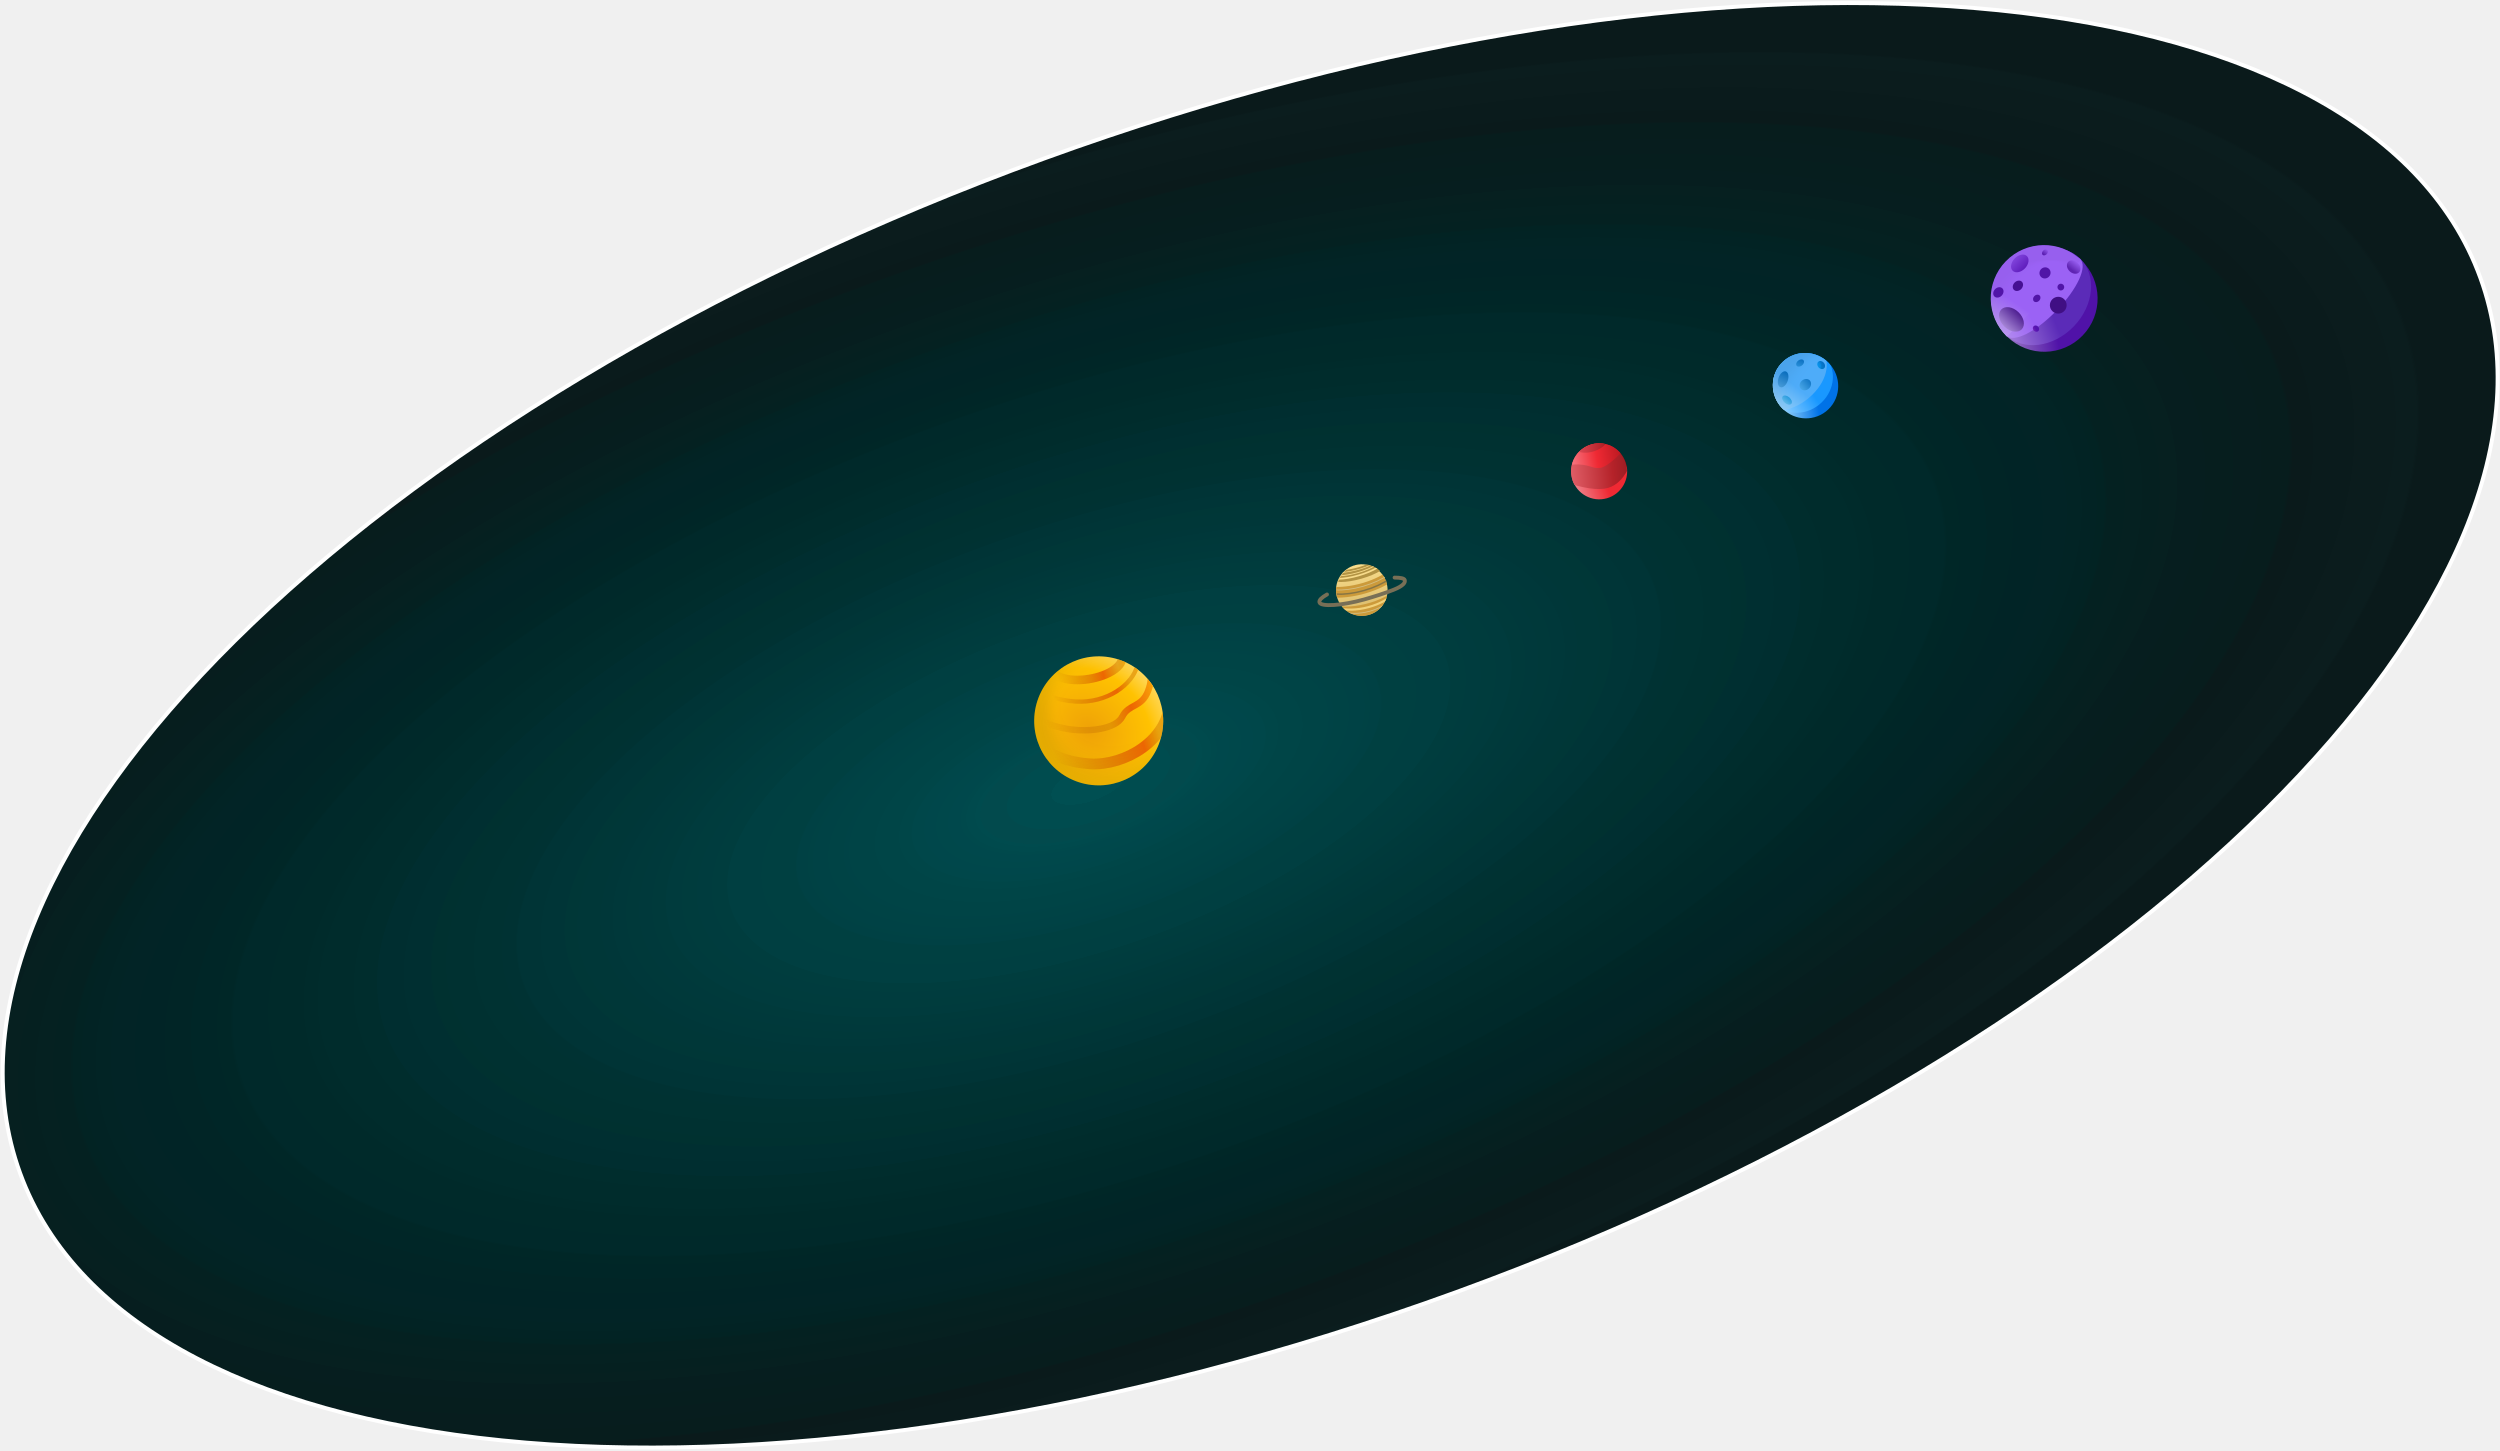
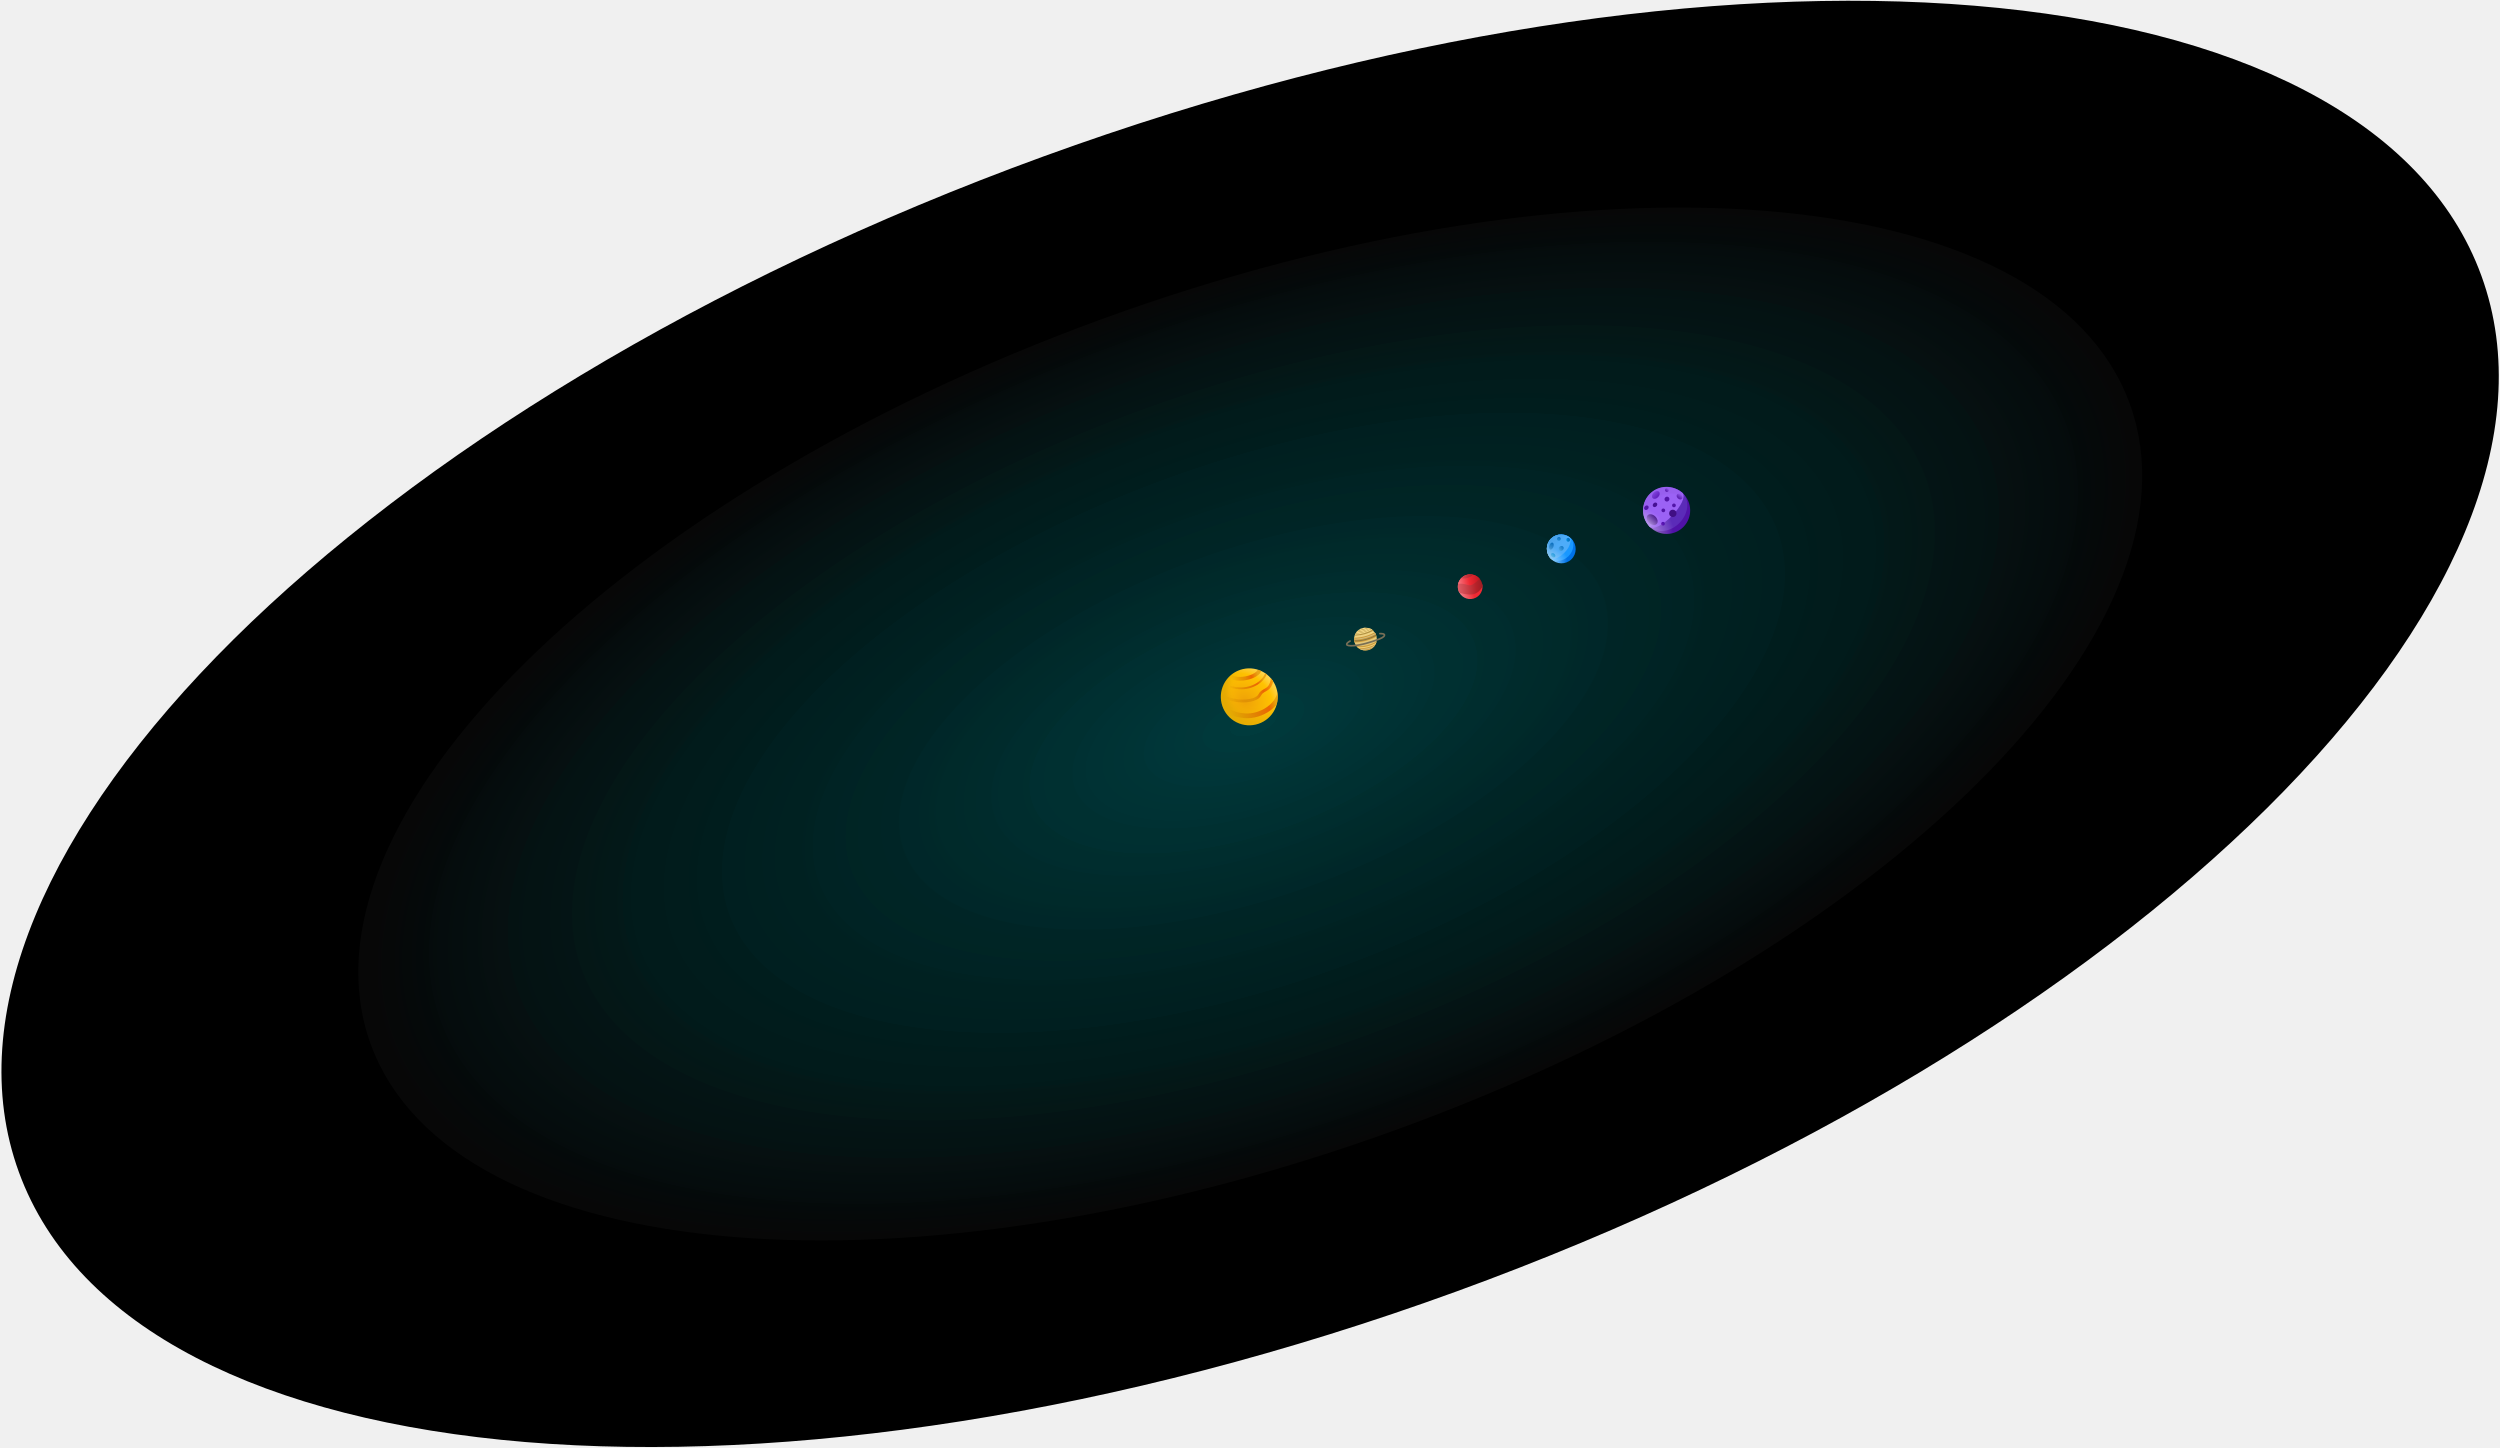
- <svg xmlns="http://www.w3.org/2000/svg" xmlns:xlink="http://www.w3.org/1999/xlink" width="1884" height="1093">
+ <svg xmlns="http://www.w3.org/2000/svg" xmlns:xlink="http://www.w3.org/1999/xlink" width="1328px" height="769px" viewBox="0 0 1328 769" version="1.1">
  <defs>
-     <radialGradient cx="43.525%" cy="50%" fx="43.525%" fy="50%" r="53.684%" gradientTransform="matrix(-.00492 .99994 -1.05531 -.02449 .965 .077)" id="a">
+     <radialGradient cx="50.185%" cy="50%" fx="50.185%" fy="50%" r="50%" gradientTransform="translate(0.501846,0.5),scale(0.46072,1),rotate(90),scale(1,2.180813),translate(-0.501846,-0.5)" id="radialGradient-1">
      <stop stop-color="#004F52" offset="0%" />
      <stop stop-color="#004F52" offset="2.597%" />
      <stop stop-color="#004C4F" offset="2.61%" />
      <stop stop-color="#004C4F" offset="5.675%" />
      <stop stop-color="#024A4D" offset="5.746%" />
-       <stop stop-color="#024A4D" offset="7.538%" />
-       <stop stop-color="#004B4E" offset="7.583%" />
      <stop stop-color="#00494C" offset="8.858%" />
      <stop stop-color="#00484C" offset="8.975%" />
      <stop stop-color="#00474A" offset="12.286%" />
      <stop stop-color="#004648" offset="12.378%" />
      <stop stop-color="#004446" offset="15.75%" />
      <stop stop-color="#004446" offset="16.003%" />
      <stop stop-color="#004144" offset="20.31%" />
      <stop stop-color="#004041" offset="20.46%" />
      <stop stop-color="#003F41" offset="25.17%" />
      <stop stop-color="#003D3E" offset="25.23%" />
      <stop stop-color="#003B3D" offset="29.428%" />
      <stop stop-color="#003A3B" offset="29.525%" />
-       <stop stop-color="#00383A" offset="33.148%" />
-       <stop stop-color="#003739" offset="33.225%" />
      <stop stop-color="#003737" offset="36.477%" />
      <stop stop-color="#003537" offset="36.576%" />
      <stop stop-color="#003436" offset="39.813%" />
      <stop stop-color="#003233" offset="39.941%" />
-       <stop stop-color="#003130" offset="45.765%" />
+       <stop stop-color="#003130" offset="45.868%" />
      <stop stop-color="#002F31" offset="45.915%" />
      <stop stop-color="#002E30" offset="49.576%" />
      <stop stop-color="#002D2D" offset="49.636%" />
-       <stop stop-color="#002C2C" offset="52.827%" />
-       <stop stop-color="#002B2B" offset="54.667%" />
-       <stop stop-color="#002A2A" offset="54.767%" />
-       <stop stop-color="#00292A" offset="59.613%" />
+       <stop stop-color="#00292A" offset="59.774%" />
      <stop stop-color="#002727" offset="59.845%" />
-       <stop stop-color="#012426" offset="65.325%" />
-       <stop stop-color="#022426" offset="67.659%" />
-       <stop stop-color="#022323" offset="70.771%" />
+       <stop stop-color="#022323" offset="70.989%" />
      <stop stop-color="#042121" offset="71.006%" />
-       <stop stop-color="#062020" offset="75.861%" />
-       <stop stop-color="#061E1F" offset="75.893%" />
-       <stop stop-color="#071D1D" offset="83.668%" />
-       <stop stop-color="#0A1A1B" offset="83.923%" />
-       <stop stop-color="#0B1D1E" offset="92.534%" />
-       <stop stop-color="#0A1A1B" offset="92.798%" />
-       <stop stop-color="#0A1A1B" offset="100%" />
+       <stop stop-color="#051E1D" offset="76.629%" />
+       <stop stop-color="#051B1C" offset="76.746%" />
+       <stop stop-color="#051818" offset="83.872%" />
+       <stop stop-color="#081617" offset="83.923%" />
+       <stop stop-color="#060F10" offset="92.737%" />
+       <stop stop-color="#050D0E" offset="92.798%" />
+       <stop stop-color="#0A0909" offset="100%" />
    </radialGradient>
-     <linearGradient x1="97.57%" y1="-10.3%" x2="68.128%" y2="185.11%" id="c">
+     <linearGradient x1="97.57%" y1="-10.3%" x2="68.128%" y2="185.11%" id="linearGradient-2">
      <stop stop-color="#FFE493" offset="0%" />
      <stop stop-color="#BC9949" offset="100%" />
    </linearGradient>
-     <circle id="b" cx="20.109" cy="19.849" r="19.44" />
-     <linearGradient x1="50%" y1="-15.543%" x2="91.324%" y2="38.152%" id="f">
+     <circle id="path-3" cx="6.536" cy="6.175" r="6.048" />
+     <linearGradient x1="18.086%" y1="50%" x2="36.004%" y2="103.632%" id="linearGradient-5">
+       <stop stop-color="#1998FF" offset="0%" />
+       <stop stop-color="#C7EFFE" offset="100%" />
+     </linearGradient>
+     <linearGradient x1="50%" y1="-15.543%" x2="91.324%" y2="38.152%" id="linearGradient-6">
      <stop stop-color="#BCEBFF" offset="0%" />
      <stop stop-color="#0072E7" offset="100%" />
    </linearGradient>
-     <ellipse id="e" cx="25.113" cy="24.717" rx="24.801" ry="24.47" />
-     <linearGradient x1="62.415%" y1="-40.304%" x2="75.019%" y2="50%" id="g">
+     <ellipse id="path-7" cx="7.813" cy="7.69" rx="7.716" ry="7.613" />
+     <linearGradient x1="62.415%" y1="-40.304%" x2="75.019%" y2="50%" id="linearGradient-9">
      <stop stop-color="#E6F8FF" offset="0%" />
      <stop stop-color="#1998FF" offset="100%" />
    </linearGradient>
-     <linearGradient x1="63.182%" y1="-13.416%" x2="57.758%" y2="44.912%" id="i">
+     <linearGradient x1="63.182%" y1="-13.416%" x2="57.758%" y2="44.912%" id="linearGradient-10">
      <stop stop-color="#C9EAF9" offset="0%" />
      <stop stop-color="#4EACF9" offset="100%" />
    </linearGradient>
-     <path d="M11.707 52.724c11.688 0 21.89-11.215 21.89-29.55C33.597 4.842 22.69-9.82 11.002-9.82-.686-9.82-9.391 5.176-9.391 23.51c0 18.335 9.41 29.214 21.098 29.214z" id="j" />
-     <filter x="-32.6%" y="-22.4%" width="165.1%" height="144.8%" filterUnits="objectBoundingBox" id="k">
-       <feGaussianBlur stdDeviation="4" in="SourceAlpha" result="shadowBlurInner1" />
-       <feOffset dx="20" dy="8" in="shadowBlurInner1" result="shadowOffsetInner1" />
-       <feComposite in="shadowOffsetInner1" in2="SourceAlpha" operator="arithmetic" k2="-1" k3="1" result="shadowInnerInner1" />
-       <feColorMatrix values="0 0 0 0 0 0 0 0 0 0 0 0 0 0 0 0 0 0 0.054 0" in="shadowInnerInner1" />
-     </filter>
-     <linearGradient x1="50%" y1="-75.768%" x2="61.614%" y2="129.077%" id="l">
+     <path d="M3.642,16.403 C7.278,16.403 10.452,12.914 10.452,7.21 C10.452,1.506 7.059,-3.055 3.423,-3.055 C-0.214,-3.055 -2.922,1.61 -2.922,7.314 C-2.922,13.018 0.006,16.403 3.642,16.403 Z" id="path-11" />
+     <filter x="-33.6%" y="-23.1%" width="167.3%" height="146.3%" filterUnits="objectBoundingBox" id="filter-12">
+       <feGaussianBlur stdDeviation="1.5" in="SourceAlpha" result="shadowBlurInner1" />
+       <feOffset dx="6" dy="3" in="shadowBlurInner1" result="shadowOffsetInner1" />
+       <feComposite in="shadowOffsetInner1" in2="SourceAlpha" operator="arithmetic" k2="-1" k3="1" result="shadowInnerInner1" />
+       <feColorMatrix values="0 0 0 0 0   0 0 0 0 0   0 0 0 0 0  0 0 0 0.054 0" type="matrix" in="shadowInnerInner1" />
+     </filter>
+     <linearGradient x1="50%" y1="-75.768%" x2="61.614%" y2="129.077%" id="linearGradient-13">
      <stop stop-color="#71C9FF" offset="0%" />
      <stop stop-color="#0369BC" offset="100%" />
    </linearGradient>
-     <linearGradient x1="97.721%" y1="0%" x2="-18.38%" y2="238.895%" id="m">
+     <linearGradient x1="97.721%" y1="0%" x2="-18.38%" y2="238.895%" id="linearGradient-14">
      <stop stop-color="#076BBD" offset="0%" />
      <stop stop-color="#53BCFB" offset="100%" />
    </linearGradient>
-     <linearGradient x1="33.241%" y1="-124.446%" x2="54.459%" y2="110.885%" id="n">
+     <linearGradient x1="33.241%" y1="-124.446%" x2="54.459%" y2="110.885%" id="linearGradient-15">
      <stop stop-color="#97D5FA" offset="0%" />
      <stop stop-color="#0167B9" offset="100%" />
    </linearGradient>
-     <linearGradient x1="-28.488%" y1="50%" x2="246.43%" y2="50%" id="o">
+     <linearGradient x1="-28.488%" y1="50%" x2="246.43%" y2="50%" id="linearGradient-16">
      <stop stop-color="#1792DC" offset="0%" />
      <stop stop-color="#B3E4F6" offset="100%" />
    </linearGradient>
-     <linearGradient x1="217.726%" y1="0%" x2="4.195%" y2="50%" id="p">
+     <linearGradient x1="217.726%" y1="0%" x2="4.195%" y2="50%" id="linearGradient-17">
      <stop stop-color="#06B2F3" offset="0%" />
      <stop stop-color="#0680E3" offset="100%" />
    </linearGradient>
-     <ellipse id="q" cx="22.117" cy="43.985" rx="2.645" ry="3.307" />
-     <filter x="-37.8%" y="-30.2%" width="175.6%" height="160.5%" filterUnits="objectBoundingBox" id="r">
-       <feGaussianBlur stdDeviation="1" in="SourceAlpha" result="shadowBlurInner1" />
-       <feOffset dx="2" dy="-2" in="shadowBlurInner1" result="shadowOffsetInner1" />
-       <feComposite in="shadowOffsetInner1" in2="SourceAlpha" operator="arithmetic" k2="-1" k3="1" result="shadowInnerInner1" />
-       <feColorMatrix values="0 0 0 0 0 0 0 0 0 0 0 0 0 0 0 0 0 0 0.134 0" in="shadowInnerInner1" />
-     </filter>
-     <ellipse id="s" cx="21.116" cy="21.118" rx="21.083" ry="21.113" />
-     <linearGradient x1="94.655%" y1="55.111%" x2="-23.961%" y2="52.671%" id="t">
+     <ellipse id="path-18" cx="6.881" cy="13.684" rx="1" ry="1.029" />
+     <filter x="-60.8%" y="-48.6%" width="221.5%" height="197.2%" filterUnits="objectBoundingBox" id="filter-19">
+       <feGaussianBlur stdDeviation="0.5" in="SourceAlpha" result="shadowBlurInner1" />
+       <feOffset dx="1" dy="-1" in="shadowBlurInner1" result="shadowOffsetInner1" />
+       <feComposite in="shadowOffsetInner1" in2="SourceAlpha" operator="arithmetic" k2="-1" k3="1" result="shadowInnerInner1" />
+       <feColorMatrix values="0 0 0 0 0   0 0 0 0 0   0 0 0 0 0  0 0 0 0.134 0" type="matrix" in="shadowInnerInner1" />
+     </filter>
+     <ellipse id="path-20" cx="6.57" cy="6.57" rx="6.559" ry="6.568" />
+     <linearGradient x1="94.655%" y1="55.111%" x2="-23.961%" y2="52.671%" id="linearGradient-22">
      <stop stop-color="#EF828C" offset="0%" />
      <stop stop-color="#EF2933" offset="42.304%" />
      <stop stop-color="#EF2933" offset="100%" />
      <stop stop-color="#EF2933" offset="100%" />
    </linearGradient>
-     <linearGradient x1="116.243%" y1="43.83%" x2="-17.06%" y2="62.481%" id="v">
+     <linearGradient x1="116.243%" y1="43.83%" x2="-17.06%" y2="62.481%" id="linearGradient-23">
      <stop stop-color="#F47B85" offset="0%" />
      <stop stop-color="#B52229" offset="47.357%" />
      <stop stop-color="#420B0E" offset="100%" />
    </linearGradient>
-     <path d="M-.976 23.088c5.02 2.639 9.048 4.635 13.917 8.14 6.975 5.02 18.093 1.293 33.353-11.182L42.047-.645 1.1-2.386C-4.893 12.119-5.585 20.61-.976 23.088z" id="w" />
-     <filter x="-15.9%" y="-22.4%" width="131.8%" height="144.7%" filterUnits="objectBoundingBox" id="x">
-       <feGaussianBlur stdDeviation="3" in="SourceAlpha" result="shadowBlurInner1" />
-       <feOffset dx="10" dy="6" in="shadowBlurInner1" result="shadowOffsetInner1" />
-       <feComposite in="shadowOffsetInner1" in2="SourceAlpha" operator="arithmetic" k2="-1" k3="1" result="shadowInnerInner1" />
-       <feColorMatrix values="0 0 0 0 0 0 0 0 0 0 0 0 0 0 0 0 0 0 0.13 0" in="shadowInnerInner1" />
-     </filter>
-     <linearGradient x1="116.243%" y1="46.142%" x2="-61.761%" y2="60.316%" id="y">
+     <path d="M-0.304,7.183 C1.258,8.004 2.511,8.625 4.026,9.715 C6.196,11.277 9.655,10.118 14.403,6.236 L13.081,-0.201 L0.342,-0.742 C-1.522,3.77 -1.738,6.412 -0.304,7.183 Z" id="path-24" />
+     <filter x="-16.0%" y="-22.5%" width="132.0%" height="144.9%" filterUnits="objectBoundingBox" id="filter-25">
+       <feGaussianBlur stdDeviation="1" in="SourceAlpha" result="shadowBlurInner1" />
+       <feOffset dx="3" dy="2" in="shadowBlurInner1" result="shadowOffsetInner1" />
+       <feComposite in="shadowOffsetInner1" in2="SourceAlpha" operator="arithmetic" k2="-1" k3="1" result="shadowInnerInner1" />
+       <feColorMatrix values="0 0 0 0 0   0 0 0 0 0   0 0 0 0 0  0 0 0 0.13 0" type="matrix" in="shadowInnerInner1" />
+     </filter>
+     <linearGradient x1="116.243%" y1="46.142%" x2="-61.761%" y2="60.316%" id="linearGradient-26">
      <stop stop-color="#F47B85" offset="0%" />
      <stop stop-color="#B52229" offset="47.357%" />
      <stop stop-color="#420B0E" offset="100%" />
    </linearGradient>
-     <linearGradient x1="95.562%" y1="45.815%" x2="-27.65%" y2="52.382%" id="z">
+     <linearGradient x1="95.562%" y1="45.815%" x2="-27.65%" y2="52.382%" id="linearGradient-27">
      <stop stop-color="#F78590" offset="0%" />
      <stop stop-color="#EF2933" offset="40.395%" />
      <stop stop-color="#900C13" offset="100%" />
    </linearGradient>
-     <linearGradient x1="90.278%" y1="46.515%" x2="-60.958%" y2="55.243%" id="A">
+     <linearGradient x1="90.278%" y1="46.515%" x2="-60.958%" y2="55.243%" id="linearGradient-28">
      <stop stop-color="#DB4753" offset="0%" />
      <stop stop-color="#B6232A" offset="46.383%" />
      <stop stop-color="#430608" offset="100%" />
    </linearGradient>
-     <linearGradient x1="10.107%" y1="71.934%" x2="58.119%" y2="134.648%" id="B">
+     <linearGradient x1="10.107%" y1="71.934%" x2="58.119%" y2="134.648%" id="linearGradient-29">
      <stop stop-color="#5012A8" offset="0%" />
      <stop stop-color="#CBBCD6" offset="100%" />
    </linearGradient>
-     <linearGradient x1="30.935%" y1="54.808%" x2="53.514%" y2="116.491%" id="C">
+     <linearGradient x1="30.935%" y1="54.808%" x2="53.514%" y2="116.491%" id="linearGradient-30">
      <stop stop-color="#5B2BB8" offset="0%" />
      <stop stop-color="#BF9AEA" offset="100%" />
    </linearGradient>
-     <linearGradient x1="52.493%" y1="142.262%" x2="44.373%" y2="70.614%" id="D">
+     <linearGradient x1="52.493%" y1="142.262%" x2="44.373%" y2="70.614%" id="linearGradient-31">
      <stop stop-color="#D2C5E6" offset="0%" />
      <stop stop-color="#9B62F5" offset="100%" />
    </linearGradient>
-     <linearGradient x1="51.909%" y1="27.18%" x2="58.15%" y2="-47.425%" id="F">
+     <linearGradient x1="51.909%" y1="27.18%" x2="58.15%" y2="-47.425%" id="linearGradient-32">
      <stop stop-color="#9B62F5" offset="0%" />
      <stop stop-color="#E8E8E8" offset="100%" />
    </linearGradient>
-     <path d="M40.014 0C17.914 0 0 17.954 0 40.102 0 62.25 17.915 80.204 40.014 80.204" id="E" />
-     <filter x="-22.5%" y="-11.2%" width="145%" height="122.4%" filterUnits="objectBoundingBox" id="G">
-       <feGaussianBlur stdDeviation="3" in="SourceAlpha" result="shadowBlurInner1" />
-       <feOffset dx="12" dy="-4" in="shadowBlurInner1" result="shadowOffsetInner1" />
-       <feComposite in="shadowOffsetInner1" in2="SourceAlpha" operator="arithmetic" k2="-1" k3="1" result="shadowInnerInner1" />
-       <feColorMatrix values="0 0 0 0 0 0 0 0 0 0 0 0 0 0 0 0 0 0 0.028 0" in="shadowInnerInner1" />
-     </filter>
-     <linearGradient x1="177.088%" y1="43.718%" x2="0%" y2="43.718%" id="H">
+     <path d="M12.449,-8.02174327e-13 C5.574,-8.02174327e-13 -9.16770659e-13,5.586 -9.16770659e-13,12.476 C-9.16770659e-13,19.367 5.574,24.952 12.449,24.952 L12.449,24.952" id="path-33" />
+     <filter x="-24.1%" y="-12.0%" width="148.2%" height="124.0%" filterUnits="objectBoundingBox" id="filter-35">
+       <feGaussianBlur stdDeviation="1" in="SourceAlpha" result="shadowBlurInner1" />
+       <feOffset dx="4" dy="-1" in="shadowBlurInner1" result="shadowOffsetInner1" />
+       <feComposite in="shadowOffsetInner1" in2="SourceAlpha" operator="arithmetic" k2="-1" k3="1" result="shadowInnerInner1" />
+       <feColorMatrix values="0 0 0 0 0   0 0 0 0 0   0 0 0 0 0  0 0 0 0.028 0" type="matrix" in="shadowInnerInner1" />
+     </filter>
+     <linearGradient x1="177.088%" y1="43.718%" x2="0%" y2="43.718%" id="linearGradient-36">
      <stop stop-color="#9960F3" offset="0%" />
      <stop stop-color="#5F1DBC" offset="100%" />
    </linearGradient>
-     <linearGradient x1="61.594%" y1="-16.635%" x2="61.594%" y2="152.794%" id="I">
+     <linearGradient x1="61.594%" y1="-16.635%" x2="61.594%" y2="152.794%" id="linearGradient-37">
      <stop stop-color="#400E85" offset="0%" />
      <stop stop-color="#D3BBFA" offset="100%" />
    </linearGradient>
-     <linearGradient x1="62.448%" y1="-3.859%" x2="50%" y2="80.2%" id="J">
+     <linearGradient x1="62.448%" y1="-3.859%" x2="50%" y2="80.2%" id="linearGradient-38">
      <stop stop-color="#9960F3" offset="0%" />
      <stop stop-color="#5F24B2" offset="100%" />
    </linearGradient>
-     <linearGradient x1="50%" y1="50%" x2="68.487%" y2="103.299%" id="K">
+     <linearGradient x1="50%" y1="50%" x2="68.487%" y2="103.299%" id="linearGradient-39">
      <stop stop-color="#5414AF" offset="0%" />
      <stop stop-color="#7421BC" offset="100%" />
    </linearGradient>
-     <linearGradient x1="56.383%" y1="-11.935%" x2="50%" y2="100%" id="L">
+     <linearGradient x1="56.383%" y1="-11.935%" x2="50%" y2="100%" id="linearGradient-40">
      <stop stop-color="#9960F3" offset="0%" />
      <stop stop-color="#5115A7" offset="100%" />
    </linearGradient>
-     <radialGradient cx="59.277%" cy="45.857%" fx="59.277%" fy="45.857%" r="60.024%" gradientTransform="matrix(-.91964 .39275 -.47357 -1.10888 1.355 .734)" id="N">
-       <stop stop-color="#EFA207" offset=".013%" />
+     <radialGradient cx="59.277%" cy="45.857%" fx="59.277%" fy="45.857%" r="60.024%" gradientTransform="translate(0.592768,0.458565),rotate(156.8741),scale(1,1.205766),translate(-0.592768,-0.458565)" id="radialGradient-41">
+       <stop stop-color="#EFA207" offset="0.013%" />
      <stop stop-color="#FFC201" offset="72.598%" />
      <stop stop-color="#FFD758" offset="100%" />
    </radialGradient>
-     <circle id="M" cx="61.328" cy="61.627" r="48.6" />
-     <filter x="-14.4%" y="-14.4%" width="128.8%" height="128.8%" filterUnits="objectBoundingBox" id="O">
-       <feGaussianBlur stdDeviation="8" in="SourceAlpha" result="shadowBlurInner1" />
-       <feOffset dx="-12" dy="6" in="shadowBlurInner1" result="shadowOffsetInner1" />
-       <feComposite in="shadowOffsetInner1" in2="SourceAlpha" operator="arithmetic" k2="-1" k3="1" result="shadowInnerInner1" />
-       <feColorMatrix values="0 0 0 0 0 0 0 0 0 0 0 0 0 0 0 0 0 0 0.097 0" in="shadowInnerInner1" />
-     </filter>
-     <linearGradient x1="90.442%" y1="69.71%" x2="-6.643%" y2="50.588%" id="P">
+     <circle id="path-42" cx="19.08" cy="19.453" r="15.12" />
+     <filter x="-14.9%" y="-14.9%" width="129.8%" height="129.8%" filterUnits="objectBoundingBox" id="filter-44">
+       <feGaussianBlur stdDeviation="2.5" in="SourceAlpha" result="shadowBlurInner1" />
+       <feOffset dx="-4" dy="2" in="shadowBlurInner1" result="shadowOffsetInner1" />
+       <feComposite in="shadowOffsetInner1" in2="SourceAlpha" operator="arithmetic" k2="-1" k3="1" result="shadowInnerInner1" />
+       <feColorMatrix values="0 0 0 0 0   0 0 0 0 0   0 0 0 0 0  0 0 0 0.097 0" type="matrix" in="shadowInnerInner1" />
+     </filter>
+     <linearGradient x1="90.442%" y1="69.71%" x2="-6.643%" y2="50.588%" id="linearGradient-45">
      <stop stop-color="#A74E00" stop-opacity="0" offset="0%" />
-       <stop stop-color="#CE4B02" stop-opacity=".459" offset="44.213%" />
-       <stop stop-color="#E74803" stop-opacity=".747" offset="62.41%" />
-       <stop stop-color="#D17D02" stop-opacity=".499" offset="84.593%" />
+       <stop stop-color="#CE4B02" stop-opacity="0.459" offset="44.213%" />
+       <stop stop-color="#E74803" stop-opacity="0.747" offset="62.41%" />
+       <stop stop-color="#D17D02" stop-opacity="0.499" offset="84.593%" />
      <stop stop-color="#FCAD04" offset="99.966%" />
    </linearGradient>
-     <linearGradient x1="86.579%" y1="68.679%" x2="-4.262%" y2="48.775%" id="R">
+     <linearGradient x1="86.579%" y1="68.679%" x2="-4.262%" y2="48.775%" id="linearGradient-46">
      <stop stop-color="#A74E00" stop-opacity="0" offset="0%" />
-       <stop stop-color="#D17D02" stop-opacity=".499" offset="53.607%" />
-       <stop stop-color="#E74803" stop-opacity=".747" offset="74.679%" />
+       <stop stop-color="#D17D02" stop-opacity="0.499" offset="53.607%" />
+       <stop stop-color="#E74803" stop-opacity="0.747" offset="74.679%" />
      <stop stop-color="#FCAD04" offset="99.966%" />
    </linearGradient>
-     <linearGradient x1="73.2%" y1="62.633%" x2="-3.863%" y2="47.311%" id="S">
+     <linearGradient x1="73.2%" y1="62.633%" x2="-3.863%" y2="47.311%" id="linearGradient-47">
      <stop stop-color="#A74E00" stop-opacity="0" offset="0%" />
-       <stop stop-color="#E74803" stop-opacity=".747" offset="67.027%" />
-       <stop stop-color="#D17D02" stop-opacity=".499" offset="84.293%" />
+       <stop stop-color="#E74803" stop-opacity="0.747" offset="67.027%" />
+       <stop stop-color="#D17D02" stop-opacity="0.499" offset="84.293%" />
      <stop stop-color="#FCAD04" offset="99.966%" />
    </linearGradient>
-     <linearGradient x1="80.972%" y1="77.742%" x2=".083%" y2="52.725%" id="T">
+     <linearGradient x1="80.972%" y1="77.742%" x2="0.083%" y2="52.725%" id="linearGradient-48">
      <stop stop-color="#A74E00" stop-opacity="0" offset="0%" />
-       <stop stop-color="#E74803" stop-opacity=".747" offset="71.987%" />
-       <stop stop-color="#D17D02" stop-opacity=".499" offset="87.001%" />
+       <stop stop-color="#E74803" stop-opacity="0.747" offset="71.987%" />
+       <stop stop-color="#D17D02" stop-opacity="0.499" offset="87.001%" />
      <stop stop-color="#FCAD04" offset="99.966%" />
    </linearGradient>
  </defs>
-   <g transform="translate(-141 -218)" fill="none" fill-rule="evenodd">
-     <ellipse stroke="#FFF" stroke-width="3" fill="url(#a)" transform="rotate(-20 1083.13 764.603)" cx="1083.13" cy="764.603" rx="986.5" ry="454.5" />
-     <g transform="rotate(-14 3211.41 -4330.08)">
-       <mask id="d" fill="#fff">
-         <use xlink:href="#b" />
-       </mask>
-       <use fill="url(#c)" xlink:href="#b" />
-       <ellipse stroke="#CC9A3A" stroke-width="8.1" mask="url(#d)" cx="18.953" cy="4.371" rx="34.83" ry="14.58" />
-       <ellipse stroke="#CC9A3A" stroke-width="8.91" mask="url(#d)" cx="20.573" cy="12.471" rx="41.31" ry="22.68" />
-       <ellipse stroke="#B29343" stroke-width="8.91" mask="url(#d)" transform="rotate(-2 21.665 1.343)" cx="21.665" cy="1.343" rx="20.25" ry="5.67" />
-       <ellipse stroke="#F7DB8A" stroke-width=".5" mask="url(#d)" cx="19.446" cy="-1.46" rx="20.25" ry="5.67" />
-       <ellipse stroke="#F7DB8A" stroke-width=".648" mask="url(#d)" transform="rotate(-2 20.192 .706)" cx="20.192" cy=".706" rx="20.25" ry="5.67" />
-       <ellipse stroke="#F7DB8A" stroke-width="1.296" mask="url(#d)" transform="rotate(-2 20.128 2.9)" cx="20.128" cy="2.901" rx="21.06" ry="5.67" />
-       <ellipse stroke="#D2BD82" stroke-width=".648" mask="url(#d)" transform="rotate(-2 21.383 6.801)" cx="21.383" cy="6.801" rx="29.16" ry="10.53" />
-       <ellipse stroke="#F1D179" stroke-width="1.62" mask="url(#d)" transform="rotate(-1 21.383 14.901)" cx="21.383" cy="14.901" rx="32.4" ry="18.63" />
-       <ellipse stroke="#D2BD82" stroke-width=".648" mask="url(#d)" transform="rotate(-1 21.383 18.141)" cx="21.383" cy="18.141" rx="29.16" ry="18.63" />
-       <ellipse stroke="#877544" stroke-width="1.134" mask="url(#d)" transform="rotate(-2 21.383 10.041)" cx="21.383" cy="10.041" rx="29.16" ry="10.53" />
-     </g>
-     <path d="M1141.034 665.996c-4.028 2.237-6.173 4.335-5.695 5.952 1.047 3.536 17.299 2.383 33.605-2.165 7.241-2.02 16.326-4.95 22.192-7.298 7.344-2.94 9.06-5.39 8.477-7.355-.382-1.29-3.305-1.86-7.656-1.842" stroke="#786F56" stroke-width="2.916" stroke-linecap="round" />
-     <g transform="scale(1 -1) rotate(-46 135.126 -1981.202)">
-       <mask id="h" fill="#fff">
-         <use xlink:href="#e" />
-       </mask>
-       <use fill="url(#f)" xlink:href="#e" />
-       <ellipse fill="url(#g)" mask="url(#h)" cx="19.492" cy="24.717" rx="23.147" ry="25.793" />
-       <g mask="url(#h)">
-         <use fill="url(#i)" xlink:href="#j" />
-         <use fill="#000" filter="url(#k)" xlink:href="#j" />
+   <g id="final" stroke="none" stroke-width="1" fill="none" fill-rule="evenodd">
+     <g id="background-dark" transform="translate(-100, -155)">
+       <ellipse id="onlybg" fill="#000000" transform="translate(764.064, 539.532) rotate(-20) translate(-764.064, -539.532) " cx="764.064" cy="539.532" rx="696.024" ry="320.796" />
+       <ellipse id="bg" fill-opacity="0.75" fill="url(#radialGradient-1)" transform="translate(764.1297, 539.5838) rotate(-20) translate(-764.1297, -539.5838) " cx="764.13" cy="539.584" rx="497.196" ry="229.068" />
+       <g id="galaxy" transform="translate(886.626, 470.6009) rotate(3) translate(-886.626, -470.6009) translate(746.626, 390.1009)">
+         <g id="saturn" transform="translate(80.07876, 107.8956) rotate(-17) translate(-80.07876, -107.8956) translate(73.57876, 101.3956)">
+           <mask id="mask-4" fill="white">
+             <use xlink:href="#path-3" />
+           </mask>
+           <use id="Mask" fill="url(#linearGradient-2)" xlink:href="#path-3" />
+           <ellipse id="Oval" stroke="#CC9A3A" stroke-width="2.52" mask="url(#mask-4)" cx="6.177" cy="1.36" rx="10.836" ry="4.536" />
+           <ellipse id="Oval" stroke="#CC9A3A" stroke-width="2.772" mask="url(#mask-4)" cx="6.681" cy="3.88" rx="12.852" ry="7.056" />
+           <ellipse id="Oval" stroke="#B29343" stroke-width="2.772" mask="url(#mask-4)" transform="translate(7.020193, 0.417689) rotate(-2) translate(-7.020193, -0.417689) " cx="7.02" cy="0.418" rx="6.3" ry="1.764" />
+           <ellipse id="Oval" stroke="#F7DB8A" stroke-width="0.5" mask="url(#mask-4)" cx="6.33" cy="-0.454" rx="6.3" ry="1.764" />
+           <ellipse id="Oval" stroke="#F7DB8A" stroke-width="0.5" mask="url(#mask-4)" transform="translate(6.561918, 0.219702) rotate(-2) translate(-6.561918, -0.219702) " cx="6.562" cy="0.22" rx="6.3" ry="1.764" />
+           <ellipse id="Oval" stroke="#F7DB8A" stroke-width="0.5" mask="url(#mask-4)" transform="translate(6.542125, 0.902428) rotate(-2) translate(-6.542125, -0.902428) " cx="6.542" cy="0.902" rx="6.552" ry="1.764" />
+           <ellipse id="Oval" stroke="#D2BD82" stroke-width="0.5" mask="url(#mask-4)" transform="translate(6.932539, 2.115902) rotate(-2) translate(-6.932539, -2.115902) " cx="6.933" cy="2.116" rx="9.072" ry="3.276" />
+           <ellipse id="Oval" stroke="#F1D179" stroke-width="0.504" mask="url(#mask-4)" transform="translate(6.932539, 4.635902) rotate(-1) translate(-6.932539, -4.635902) " cx="6.933" cy="4.636" rx="10.08" ry="5.796" />
+           <ellipse id="Oval" stroke="#D2BD82" stroke-width="0.5" mask="url(#mask-4)" transform="translate(6.932539, 5.643902) rotate(-1) translate(-6.932539, -5.643902) " cx="6.933" cy="5.644" rx="9.072" ry="5.796" />
+           <ellipse id="Oval" stroke="#877544" stroke-width="0.5" mask="url(#mask-4)" transform="translate(6.932539, 3.123902) rotate(-2) translate(-6.932539, -3.123902) " cx="6.933" cy="3.124" rx="9.072" ry="3.276" />
+         </g>
+         <path d="M72.06,106.291 C70.664,106.615 69.842,107.059 69.847,107.583 C69.856,108.73 74.816,109.779 80.082,109.817 C82.421,109.834 85.389,109.737 87.345,109.538 C89.793,109.289 90.516,108.703 90.511,108.065 C90.507,107.647 89.682,107.226 88.379,106.858" id="orbit" stroke="#786F56" stroke-width="0.907" stroke-linecap="round" transform="translate(80.17862, 108.0552) rotate(-19) translate(-80.17862, -108.0552) " />
+         <g id="blue-planet" transform="translate(181.7497, 54.17072) scale(1, -1) rotate(-43) translate(-181.7497, -54.17072) translate(173.7497, 46.17072)">
+           <mask id="mask-8" fill="white">
+             <use xlink:href="#path-7" />
+           </mask>
+           <use id="Oval" fill="url(#linearGradient-6)" xlink:href="#path-7" />
+           <ellipse id="Oval" fill="url(#linearGradient-9)" mask="url(#mask-8)" cx="6.064" cy="7.69" rx="7.201" ry="8.024" />
+           <g id="Oval" mask="url(#mask-8)">
+             <use fill="url(#linearGradient-10)" fill-rule="evenodd" xlink:href="#path-11" />
+             <use fill="black" fill-opacity="1" filter="url(#filter-12)" xlink:href="#path-11" />
+           </g>
+           <ellipse id="Oval" fill="url(#linearGradient-13)" mask="url(#mask-8)" transform="translate(7.61286, 7.818612) rotate(-2) translate(-7.61286, -7.818612) " cx="7.613" cy="7.819" rx="1.235" ry="1.44" />
+           <ellipse id="Oval" fill="url(#linearGradient-14)" mask="url(#mask-8)" transform="translate(3.108716, 10.46207) rotate(174) translate(-3.108716, -10.46207) " cx="3.109" cy="10.462" rx="1" ry="1.029" />
+           <ellipse id="Oval" fill="url(#linearGradient-15)" mask="url(#mask-8)" transform="translate(3.095643, 4.945029) rotate(27) translate(-3.095643, -4.945029) " cx="3.096" cy="4.945" rx="1.132" ry="1.955" />
+           <ellipse id="Oval" fill="url(#linearGradient-16)" mask="url(#mask-8)" transform="translate(7.228509, 2.221566) rotate(275) translate(-7.228509, -2.221566) " cx="7.229" cy="2.222" rx="1" ry="1.337" />
+           <g id="Oval" mask="url(#mask-8)" transform="translate(6.880769, 13.68425) rotate(-93) translate(-6.880769, -13.68425) ">
+             <use fill="url(#linearGradient-17)" fill-rule="evenodd" xlink:href="#path-18" />
+             <use fill="black" fill-opacity="1" filter="url(#filter-19)" xlink:href="#path-18" />
+           </g>
+         </g>
+         <g id="red-planet" transform="translate(133.8755, 77.40488) scale(-1, 1) rotate(19) translate(-133.8755, -77.40488) translate(126.8755, 70.40488)">
+           <mask id="mask-21" fill="white">
+             <use xlink:href="#path-20" />
+           </mask>
+           <use id="Mask" fill-opacity="0" fill="#FFFFFF" xlink:href="#path-20" />
+           <path d="M-0.63,6.932 C3.386,8.221 5.79,8.865 6.583,8.865 C8.668,8.865 11.063,8.099 13.766,6.566 L13.288,12.152 L7.01,13.733 L0.231,12.383 L-0.63,6.932 Z" id="Path-13" fill="url(#linearGradient-22)" mask="url(#mask-21)" />
+           <g id="Path-14" mask="url(#mask-21)">
+             <use fill="url(#linearGradient-23)" fill-rule="evenodd" xlink:href="#path-24" />
+             <use fill="black" fill-opacity="1" filter="url(#filter-25)" xlink:href="#path-24" />
+           </g>
+           <path d="M-2.303,0.978 L14.329,0.978 L15.194,7.203 C10.903,9.761 7.616,10.963 5.334,10.811 C3.051,10.659 0.964,9.225 -0.927,6.508 L-2.303,0.978 Z" id="Rectangle" fill="url(#linearGradient-26)" mask="url(#mask-21)" transform="translate(6.445758, 5.901223) rotate(-4) translate(-6.445758, -5.901223) " />
+           <path d="M1.589,-0.051 L12.458,-0.546 L14.054,3.191 C12.497,3.18 11.058,3.478 9.737,4.085 C7.755,4.997 7.894,5.481 6.191,5.845 C5.056,6.088 2.784,5.208 -0.623,3.205 L1.589,-0.051 Z" id="Path-12" fill="url(#linearGradient-27)" mask="url(#mask-21)" />
+           <path d="M2.653,0.24 C3.652,1.223 4.995,1.715 6.682,1.715 C8.237,1.715 9.523,1.267 10.54,0.372 L6.675,-0.839 L2.653,0.24 Z" id="Path-10" fill="url(#linearGradient-28)" mask="url(#mask-21)" />
+         </g>
+         <g id="purple-planet" transform="translate(235.7072, 31.0106) scale(1, -1) rotate(139) translate(-235.7072, -31.0106) translate(222.7072, 18.0106)">
+           <ellipse id="Oval" fill="url(#linearGradient-29)" cx="12.605" cy="12.589" rx="12.449" ry="12.476" />
+           <ellipse id="Oval" fill="url(#linearGradient-30)" cx="13.167" cy="12.507" rx="10.035" ry="12.476" />
+           <path d="M13.044,25.07 C15.597,25.07 17.864,19.479 17.864,12.582 C17.864,5.685 15.597,0.094 13.044,0.094 C10.492,0.094 8.621,5.685 8.621,12.582 C8.621,19.479 10.492,25.07 13.044,25.07 Z" id="Oval" fill="url(#linearGradient-31)" />
+           <g id="Path-9" transform="translate(12.76026, 0.142852)">
+             <mask id="mask-34" fill="white">
+               <use xlink:href="#path-33" />
+             </mask>
+             <g id="Mask" transform="translate(6.224418, 12.47619) rotate(180) translate(-6.224418, -12.47619) ">
+               <use fill="url(#linearGradient-32)" fill-rule="evenodd" xlink:href="#path-33" />
+               <use fill="black" fill-opacity="1" filter="url(#filter-35)" xlink:href="#path-33" />
+             </g>
+           </g>
+           <ellipse id="Oval" fill="url(#linearGradient-36)" cx="22.498" cy="10.671" rx="1.672" ry="2.395" />
+           <ellipse id="Oval" fill="url(#linearGradient-37)" cx="14.782" cy="21.467" rx="3.343" ry="2.36" />
+           <circle id="Oval" fill="#400F84" cx="9.206" cy="11.446" r="1.967" />
+           <ellipse id="Oval" fill="url(#linearGradient-38)" cx="12.819" cy="2.499" rx="1.771" ry="1.377" />
+           <ellipse id="Oval" fill="#5115A7" cx="16.7" cy="8.16" rx="1.278" ry="1.331" />
+           <ellipse id="Oval" fill="#5115A7" cx="13.94" cy="13.803" rx="1" ry="1" />
+           <ellipse id="Oval" fill="url(#linearGradient-39)" cx="9.144" cy="19.029" rx="1" ry="1" />
+           <ellipse id="Oval" fill="url(#linearGradient-40)" cx="20.047" cy="4.707" rx="1" ry="1" />
+           <ellipse id="Oval" fill="#5115A7" cx="11.721" cy="7.978" rx="1" ry="1" />
+           <ellipse id="Oval" fill="#5115A7" cx="21.391" cy="19.044" rx="1.082" ry="1.331" />
+           <ellipse id="Oval" fill="#461093" cx="19.172" cy="14.751" rx="1.082" ry="1.331" />
+         </g>
+         <g id="yellow-planet" transform="translate(19.604, 141.468) scale(-1, 1) translate(-19.604, -141.468) translate(0.104, 121.968)">
+           <mask id="mask-43" fill="white">
+             <use xlink:href="#path-42" />
+           </mask>
+           <g id="Oval" transform="translate(19.07986, 19.45269) rotate(72) translate(-19.07986, -19.45269) ">
+             <use fill="url(#radialGradient-41)" fill-rule="evenodd" xlink:href="#path-42" />
+             <use fill="black" fill-opacity="1" filter="url(#filter-44)" xlink:href="#path-42" />
+           </g>
+           <path d="M24.614,10.154 C29.144,10.391 31.924,8.552 31.924,5.49 C31.924,2.428 28.378,-1.483 23.924,-1.483 C19.47,-1.483 13.963,1.52 14.308,4.567 C14.653,7.613 20.084,9.916 24.614,10.154 Z" id="Oval" stroke="url(#linearGradient-45)" stroke-width="2.016" mask="url(#mask-43)" />
+           <path d="M25.517,21.809 C32.616,21.172 37.091,18.532 37.091,12.826 C37.091,7.12 29.568,0.379 20.8,0.379 C12.032,0.379 8.242,-0.953 8.242,4.753 C8.242,6.148 6.574,7.694 7.873,11.8 C9.172,15.905 12.245,15.057 13.596,18.156 C14.948,21.255 21.436,22.175 25.517,21.809 Z" id="Oval" stroke="url(#linearGradient-46)" stroke-width="1.512" mask="url(#mask-43)" />
+           <path d="M24.854,15.213 C32.43,15.105 39.931,10.998 39.931,6.405 C39.931,1.812 33.387,-1.911 25.315,-1.911 C17.243,-1.911 9.937,1.309 10.706,5.892 C11.475,10.474 17.278,15.321 24.854,15.213 Z" id="Oval" stroke="url(#linearGradient-47)" stroke-width="1.008" mask="url(#mask-43)" />
+           <path d="M20.566,29.624 C28.645,29.543 36.406,25.912 37.357,17.382 C38.309,8.853 28.129,1.81 19.5,1.81 C10.871,1.81 3.236,3.986 2.734,13.549 C2.233,23.112 12.486,29.706 20.566,29.624 Z" id="Oval" stroke="url(#linearGradient-48)" stroke-width="2.52" mask="url(#mask-43)" />
+         </g>
      </g>
-       <ellipse fill="url(#l)" mask="url(#h)" transform="rotate(-2 24.47 25.131)" cx="24.47" cy="25.131" rx="3.968" ry="4.629" />
-       <ellipse fill="url(#m)" mask="url(#h)" transform="rotate(174 9.992 33.628)" cx="9.992" cy="33.628" rx="2.315" ry="3.307" />
-       <ellipse fill="url(#n)" mask="url(#h)" transform="rotate(27 9.95 15.895)" cx="9.95" cy="15.895" rx="3.637" ry="6.283" />
-       <ellipse fill="url(#o)" mask="url(#h)" transform="rotate(-85 23.234 7.14)" cx="23.234" cy="7.141" rx="2.645" ry="4.299" />
-       <g mask="url(#h)" transform="rotate(-93 22.117 43.985)">
-         <use fill="url(#p)" xlink:href="#q" />
-         <use fill="#000" filter="url(#r)" xlink:href="#q" />
-       </g>
-     </g>
-     <g transform="scale(-1 1) rotate(16 -2626.622 -4567.136)">
-       <mask id="u" fill="#fff">
-         <use xlink:href="#s" />
-       </mask>
-       <use fill-opacity="0" fill="#FFF" xlink:href="#s" />
-       <path d="M-2.026 22.281c12.908 4.144 20.637 6.215 23.185 6.215 6.704 0 14.4-2.464 23.088-7.391L42.712 39.06l-20.18 5.082L.742 39.803l-2.769-17.522z" fill="url(#t)" mask="url(#u)" />
-       <g mask="url(#u)">
-         <use fill="url(#v)" xlink:href="#w" />
-         <use fill="#000" filter="url(#x)" xlink:href="#w" />
-       </g>
-       <path d="M-7.402 3.145h53.46l2.78 20.009c-13.792 8.22-24.357 12.085-31.694 11.596C9.807 34.262 3.1 29.652-2.979 20.918L-7.402 3.145z" fill="url(#y)" mask="url(#u)" transform="rotate(-4 20.719 18.968)" />
-       <path d="M5.108-.165l34.935-1.59 5.13 12.01c-5.004-.035-9.63.924-13.876 2.876-6.369 2.93-5.922 4.487-11.397 5.658-3.65.78-10.95-2.05-21.903-8.489L5.108-.165z" fill="url(#z)" mask="url(#u)" />
-       <path d="M8.529.773c3.21 3.159 7.527 4.739 12.948 4.74 5-.001 9.134-1.44 12.401-4.317L21.457-2.696 8.529.773z" fill="url(#A)" mask="url(#u)" />
-     </g>
-     <g transform="scale(-1 1) rotate(-44 -322.383 2373.073)">
-       <ellipse fill="url(#B)" cx="40.517" cy="40.465" rx="40.014" ry="40.102" />
-       <ellipse fill="url(#C)" cx="42.324" cy="40.202" rx="32.256" ry="40.102" />
-       <path d="M41.929 80.582c8.204 0 15.491-17.971 15.491-40.14C57.42 18.271 50.133.3 41.929.3c-8.205 0-14.22 17.971-14.22 40.14 0 22.17 6.015 40.141 14.22 40.141z" fill="url(#D)" />
-       <g transform="rotate(180 40.515 40.332)">
-         <use fill="url(#F)" xlink:href="#E" />
-         <use fill="#000" filter="url(#G)" xlink:href="#E" />
-       </g>
-       <ellipse fill="url(#H)" cx="72.314" cy="34.301" rx="5.373" ry="7.7" />
-       <ellipse fill="url(#I)" cx="47.514" cy="69.001" rx="10.746" ry="7.586" />
-       <circle fill="#400F84" cx="29.592" cy="36.792" r="6.321" />
-       <ellipse fill="url(#J)" cx="41.204" cy="8.034" rx="5.694" ry="4.425" />
-       <ellipse fill="#5115A7" cx="53.677" cy="26.229" rx="4.109" ry="4.278" />
-       <ellipse fill="#5115A7" cx="44.808" cy="44.368" rx="2.529" ry="3.08" />
-       <ellipse fill="url(#K)" cx="29.39" cy="61.164" rx="2.562" ry="2.212" />
-       <ellipse fill="url(#L)" cx="64.436" cy="15.129" rx="1.896" ry="2.567" />
-       <ellipse fill="#5115A7" cx="37.676" cy="25.643" rx="2.562" ry="2.567" />
-       <ellipse fill="#5115A7" cx="68.755" cy="61.214" rx="3.477" ry="4.278" />
-       <ellipse fill="#461093" cx="61.623" cy="47.413" rx="3.477" ry="4.278" />
-     </g>
-     <g transform="scale(-1 1) rotate(-3 12904.62 20084.36)">
-       <mask id="Q" fill="#fff">
-         <use xlink:href="#M" />
-       </mask>
-       <g transform="rotate(72 61.328 61.627)">
-         <use fill="url(#N)" xlink:href="#M" />
-         <use fill="#000" filter="url(#O)" xlink:href="#M" />
-       </g>
-       <path d="M79.117 31.737c14.56.763 23.497-5.15 23.497-14.991 0-9.842-11.4-22.412-25.715-22.412-14.316 0-32.017 9.653-30.908 19.444 1.11 9.792 18.566 17.195 33.126 17.959z" stroke="url(#P)" stroke-width="6.48" mask="url(#Q)" />
-       <path d="M82.02 69.2c22.819-2.049 37.202-10.531 37.202-28.873 0-18.341-24.183-40.01-52.366-40.01S26.493-3.963 26.493 14.38c0 4.483-5.362 9.452-1.187 22.649 4.175 13.196 14.051 10.47 18.396 20.43 4.345 9.961 25.2 12.92 38.318 11.742z" stroke="url(#R)" stroke-width="4.86" mask="url(#Q)" />
-       <path d="M79.887 48c24.351-.347 48.463-13.55 48.463-28.312 0-14.763-21.033-26.73-46.98-26.73-25.946 0-49.43 10.35-46.958 25.08C36.885 32.768 55.535 48.345 79.887 48z" stroke="url(#S)" stroke-width="3.24" mask="url(#Q)" />
-       <path d="M66.104 94.321c25.969-.261 50.914-11.931 53.973-39.349 3.059-27.417-29.663-50.053-57.4-50.053-27.735 0-52.277 6.994-53.888 37.732-1.61 30.738 31.345 51.931 57.315 51.67z" stroke="url(#T)" stroke-width="8.1" mask="url(#Q)" />
    </g>
  </g>
</svg>
